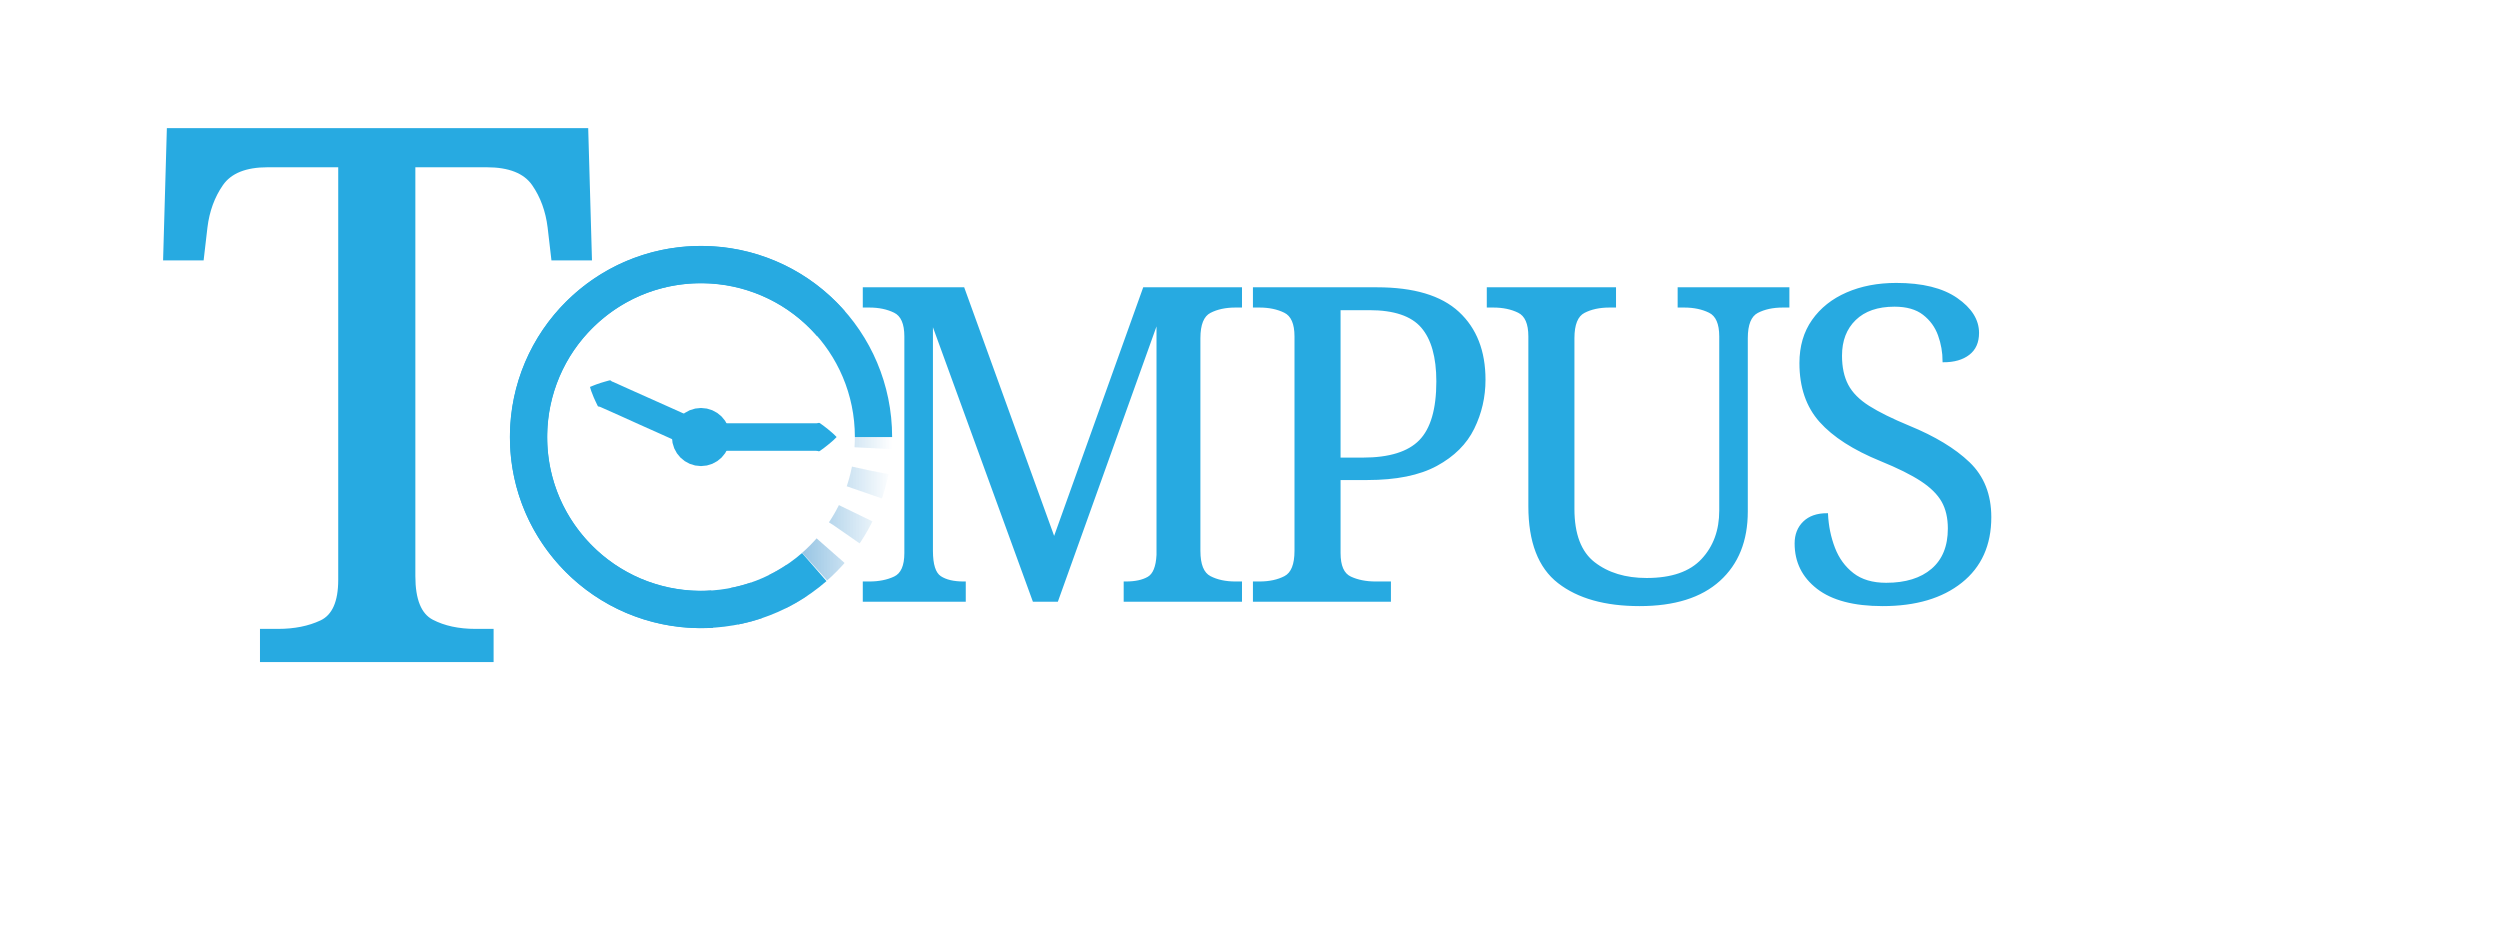
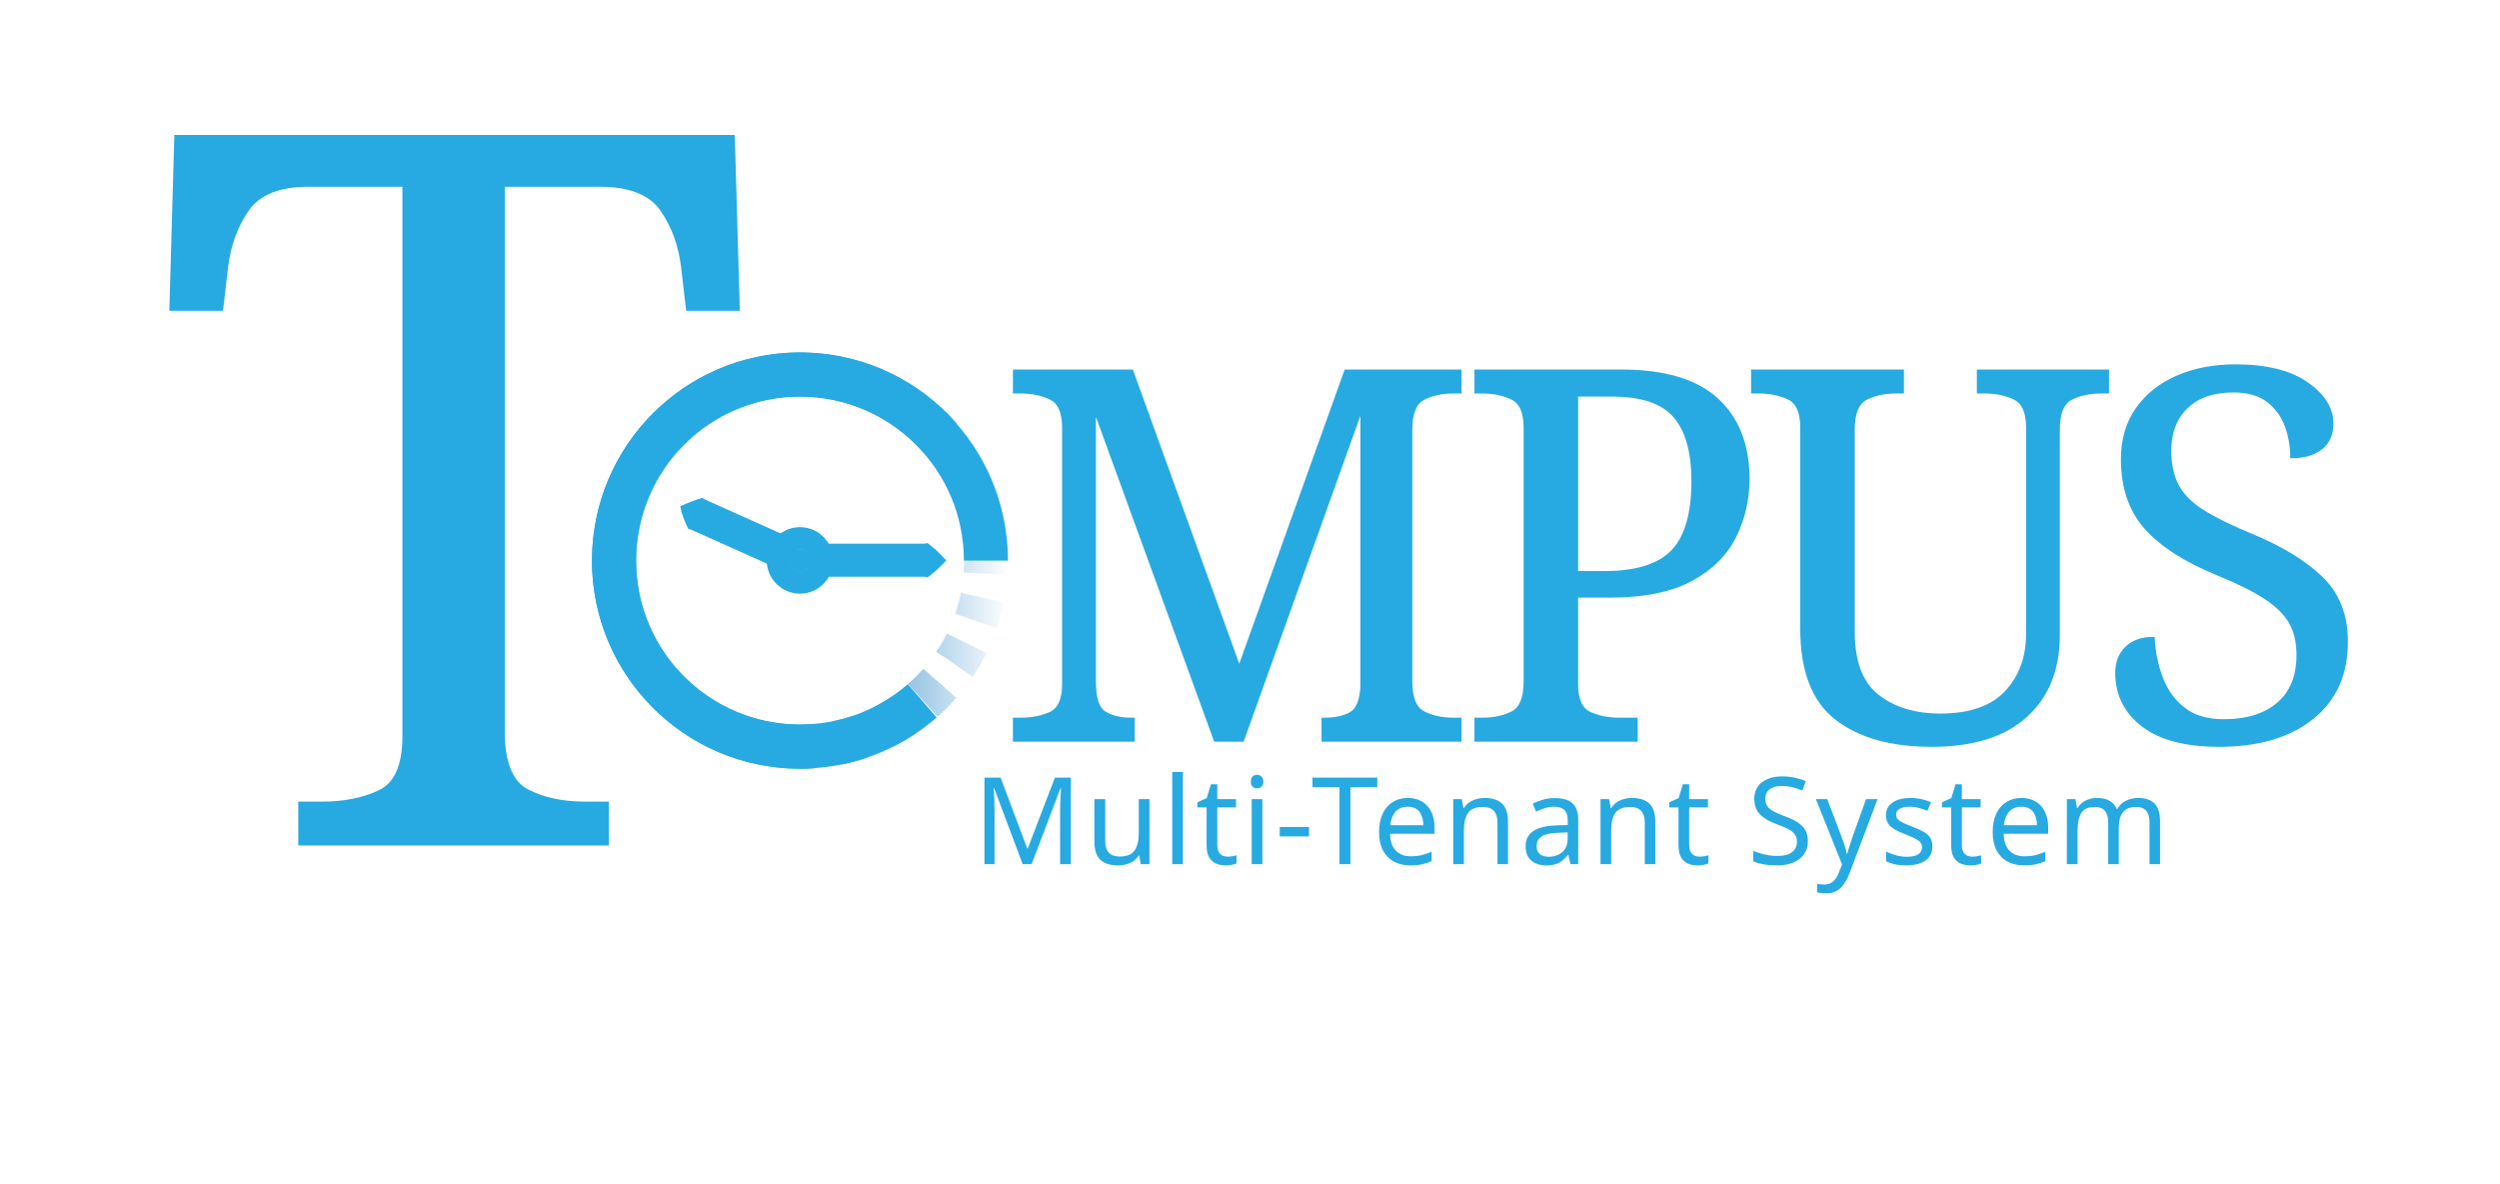
- <svg xmlns="http://www.w3.org/2000/svg" version="1.1" id="Layer_1" x="0px" y="0px" viewBox="0 0 1342 500" enable-background="new 0 0 1342 500" xml:space="preserve">
-   <rect x="80.1" y="75.4" fill="none" width="247.6" height="349.2" />
-   <text transform="matrix(1 0 0 1 80.0575 354.8839)" fill="#27AAE1" stroke="#27AAE1" stroke-miterlimit="10" font-family="'Cambria'" font-size="400">T</text>
-   <rect x="454.7" y="158.3" fill="none" width="796.1" height="337.7" />
-   <text transform="matrix(1 0 0 1 454.7058 322.5147)" fill="#27AAE1" stroke="#27AAE1" stroke-miterlimit="10" font-family="'Cambria'" font-size="235" letter-spacing="-11">MPUS</text>
-   <path fill="none" stroke="#27AAE1" stroke-width="20" stroke-miterlimit="10" d="M376.3,327.2c-51.1,0-92.6-41.4-92.6-92.6  s41.4-92.6,92.6-92.6s92.6,41.4,92.6,92.6" />
-   <circle fill="#27AAE1" stroke="#27AAE1" stroke-width="20" stroke-miterlimit="10" cx="376.3" cy="234.6" r="5.6" />
+ <svg xmlns="http://www.w3.org/2000/svg" version="1.1" id="Layer_1" x="0px" y="0px" viewBox="0 0 1134 537" enable-background="new 0 0 1134 537" xml:space="preserve">
+   <rect x="68.4" y="68.6" fill="none" width="292.8" height="413.2" />
+   <text transform="matrix(1 0 0 1 68.3537 383.018)" fill="#27AAE1" stroke="#27AAE1" stroke-miterlimit="10" font-family="'Cambria'" font-size="450px">T</text>
+   <rect x="451.2" y="171.7" fill="none" width="796.1" height="190.8" />
+   <text transform="matrix(1 0 0 1 451.206 335.91)" fill="#27AAE1" stroke="#27AAE1" stroke-miterlimit="10" font-family="'Cambria'" font-size="235px" letter-spacing="-11">MPUS</text>
  <g>
-     <path fill="#27AAE1" d="M316.7,207.7c0,0,0.4-0.2,1-0.4c0.6-0.2,1.6-0.7,2.8-1.1c1.2-0.4,2.6-0.9,4.1-1.3c0.8-0.2,1.6-0.4,2.5-0.7   c0.5-0.1,0.8,0,1,0.3c0.3,0.3,0.6,0.4,1,0.5c5.6,2.5,13,5.9,20.5,9.2s14.9,6.7,20.5,9.2c0.4,0.1,0.7,0.4,1.1,0.4   c0.2,0,0.4,0,0.5,0.1c0.2,0.1,0.3,0.3,0.4,0.5c0.4,0.8,0.8,1.6,1.1,2.3c0.7,1.5,1.3,2.8,1.7,4c0.5,1.1,0.8,2.1,1,2.7   c0.2,0.6,0.3,1,0.3,1s-0.4,0.2-1,0.4c-0.6,0.2-1.6,0.7-2.7,1c-1.2,0.4-2.6,0.9-4.1,1.3c-0.8,0.2-1.6,0.4-2.5,0.7   c-0.2,0.1-0.4,0.1-0.6,0.1c-0.2,0-0.3-0.2-0.5-0.3c-0.3-0.3-0.7-0.3-1-0.5c-5.6-2.5-13-5.9-20.5-9.2c-7.4-3.4-14.9-6.7-20.5-9.2   c-0.4-0.1-0.7-0.4-1.1-0.4c-0.4,0-0.7-0.1-0.9-0.5c-0.4-0.8-0.8-1.6-1.1-2.3c-0.7-1.5-1.3-2.8-1.7-4c-0.5-1.1-0.8-2.1-1-2.8   C316.8,208.1,316.7,207.7,316.7,207.7z" />
-   </g>
-   <g>
+     <path fill="none" stroke="#27AAE1" stroke-width="20" stroke-miterlimit="10" d="M363,338.7c-46.6,0-84.4-37.8-84.4-84.4   s37.8-84.4,84.4-84.4s84.4,37.8,84.4,84.4" />
+     <circle fill="#27AAE1" stroke="#27AAE1" stroke-width="20" stroke-miterlimit="10" cx="363" cy="254.2" r="5.1" />
    <g>
-       <linearGradient id="SVGID_1_" gradientUnits="userSpaceOnUse" x1="376.299" y1="237.935" x2="478.862" y2="237.935">
-         <stop offset="0" style="stop-color:#2484C6" />
-         <stop offset="1" style="stop-color:#2484C6;stop-opacity:0" />
-       </linearGradient>
-       <path fill="none" stroke="url(#SVGID_1_)" stroke-width="20" stroke-miterlimit="10" d="M468.9,234.6c0,2-0.1,4-0.2,6" />
-       <linearGradient id="SVGID_2_" gradientUnits="userSpaceOnUse" x1="376.299" y1="293.513" x2="478.862" y2="293.513">
-         <stop offset="0" style="stop-color:#2484C6" />
-         <stop offset="1" style="stop-color:#2484C6;stop-opacity:0" />
-       </linearGradient>
-       <path fill="none" stroke="url(#SVGID_2_)" stroke-width="20" stroke-miterlimit="10" stroke-dasharray="12.127,12.127" d="    M467.1,252.6c-7.6,38.6-39.3,68.6-78.8,73.8" />
-       <linearGradient id="SVGID_3_" gradientUnits="userSpaceOnUse" x1="376.299" y1="327.094" x2="478.862" y2="327.094">
-         <stop offset="0" style="stop-color:#2484C6" />
-         <stop offset="1" style="stop-color:#2484C6;stop-opacity:0" />
-       </linearGradient>
-       <path fill="none" stroke="url(#SVGID_3_)" stroke-width="20" stroke-miterlimit="10" d="M382.3,327c-2,0.1-4,0.2-6,0.2" />
+       <path fill="#27AAE1" d="M308.7,229.7c0.9-0.5,1.7-0.8,2.6-1.2l2.5-1c1.7-0.7,3.2-1.2,4.8-1.6c0.4-0.1,0.6,0.2,0.8,0.4    c0.2,0.2,0.6,0.3,0.8,0.4l1.7,0.8l3.4,1.5l13.6,6.1l13.6,6.1l6.8,3.1c0.7,1.5,1.4,3,2,4.7l0.9,2.5c0.3,0.9,0.6,1.7,0.8,2.7    c-0.9,0.4-1.7,0.8-2.6,1.2l-2.5,1c-1.7,0.6-3.2,1.1-4.8,1.6l-6.8-3.1l-13.6-6.1l-13.6-6.1l-3.4-1.5l-1.7-0.8    c-0.3-0.1-0.5-0.3-0.9-0.3c-0.3,0-0.7,0-0.9-0.4c-0.7-1.5-1.4-3-2-4.7l-0.9-2.5C309.2,231.5,308.9,230.7,308.7,229.7z" />
+     </g>
+     <g>
+       <g>
+         <linearGradient id="SVGID_1_" gradientUnits="userSpaceOnUse" x1="363.026" y1="257.588" x2="457.459" y2="257.588">
+           <stop offset="0" style="stop-color:#2484C6" />
+           <stop offset="1" style="stop-color:#2484C6;stop-opacity:0" />
+         </linearGradient>
+         <path fill="none" stroke="url(#SVGID_1_)" stroke-width="20" stroke-miterlimit="10" d="M447.5,254.2c0,2-0.1,4-0.2,6" />
+         <linearGradient id="SVGID_2_" gradientUnits="userSpaceOnUse" x1="363.026" y1="308.465" x2="457.459" y2="308.465">
+           <stop offset="0" style="stop-color:#2484C6" />
+           <stop offset="1" style="stop-color:#2484C6;stop-opacity:0" />
+         </linearGradient>
+         <path fill="none" stroke="url(#SVGID_2_)" stroke-width="20" stroke-miterlimit="10" stroke-dasharray="10.966,10.966" d="     M445.8,271.1c-7.1,34.9-35.7,62-71.3,66.8" />
+         <linearGradient id="SVGID_3_" gradientUnits="userSpaceOnUse" x1="363.026" y1="338.578" x2="457.459" y2="338.578">
+           <stop offset="0" style="stop-color:#2484C6" />
+           <stop offset="1" style="stop-color:#2484C6;stop-opacity:0" />
+         </linearGradient>
+         <path fill="none" stroke="url(#SVGID_3_)" stroke-width="20" stroke-miterlimit="10" d="M369,338.5c-2,0.1-4,0.2-6,0.2" />
+       </g>
+     </g>
+     <path fill="none" stroke="#27AAE1" stroke-width="20" stroke-miterlimit="10" d="M418.5,317.9c-35.2,30.6-88.5,26.9-119.1-8.2   s-26.9-88.5,8.2-119.1s88.5-26.9,119.1,8.2" />
+     <g>
+       <path fill="#27AAE1" d="M429.4,254.2c-1.4,1.5-2.8,2.9-4.1,4.1c-1.4,1.3-2.8,2.4-4.1,3.4c-0.3,0.2-0.7,0.1-1,0    c-0.3-0.1-0.7,0-1-0.1H417h-4.1h-16.6h-16.6h-8.3c-1.4-1.1-2.8-2.2-4.1-3.5l-2.1-1.9c-0.7-0.7-1.4-1.3-2.1-2.1    c0.7-0.8,1.4-1.4,2.1-2.1l2.1-1.9c1.4-1.3,2.8-2.4,4.1-3.5h8.3h16.6h16.6h4.1h2.1c0.3,0,0.7,0,1-0.1c0.3-0.1,0.7-0.3,1,0    c1.4,1.1,2.8,2.2,4.1,3.4C426.6,251.3,428,252.7,429.4,254.2z" />
    </g>
  </g>
-   <path fill="none" stroke="#27AAE1" stroke-width="20" stroke-miterlimit="10" d="M437.1,304.4c-38.6,33.6-97,29.5-130.6-9  s-29.5-97,9-130.6s97-29.5,130.6,9" />
-   <g>
-     <path fill="#27AAE1" d="M449.1,234.6c0,0-0.3,0.3-0.8,0.8c-0.5,0.5-1.3,1.3-2.3,2.1c-1,0.9-2.2,1.8-3.6,2.9c-0.7,0.5-1.4,1-2.2,1.6   c-0.4,0.3-0.8,0.3-1.2,0.1c-0.4-0.1-0.8-0.1-1.3-0.1c-6.8,0-15.9,0-25,0c-9.1,0-18.2,0-25,0c-0.4,0-0.8-0.1-1.3,0.1   c-0.2,0.1-0.4,0.1-0.6,0.1c-0.2,0-0.4-0.2-0.6-0.3c-0.8-0.6-1.5-1.1-2.2-1.6c-1.4-1-2.6-2.1-3.6-2.9c-1-0.8-1.8-1.6-2.3-2   c-0.5-0.5-0.8-0.8-0.8-0.8s0.3-0.3,0.8-0.8c0.5-0.5,1.3-1.2,2.3-2c1-0.8,2.2-1.9,3.6-2.9c0.7-0.5,1.4-1.1,2.2-1.6   c0.2-0.1,0.4-0.3,0.6-0.3c0.2,0,0.4,0.1,0.6,0.1c0.4,0.1,0.8,0,1.3,0.1c6.8,0,15.9,0,25,0c9.1,0,18.2,0,25,0c0.4,0,0.8,0.1,1.3-0.1   c0.4-0.1,0.8-0.2,1.2,0.1c0.8,0.6,1.5,1.1,2.2,1.6c1.4,1.1,2.6,2,3.6,2.9c1,0.8,1.8,1.6,2.3,2.1   C448.8,234.3,449.1,234.6,449.1,234.6z" />
-   </g>
+   <rect x="262" y="351.5" fill="none" width="908.4" height="69" />
+   <text transform="matrix(1 0 0 1 441.4009 391.9808)" fill="#27AAE1" font-family="'CenturyGothic'" font-size="55px" letter-spacing="1">Multi-Tenant System</text>
</svg>
